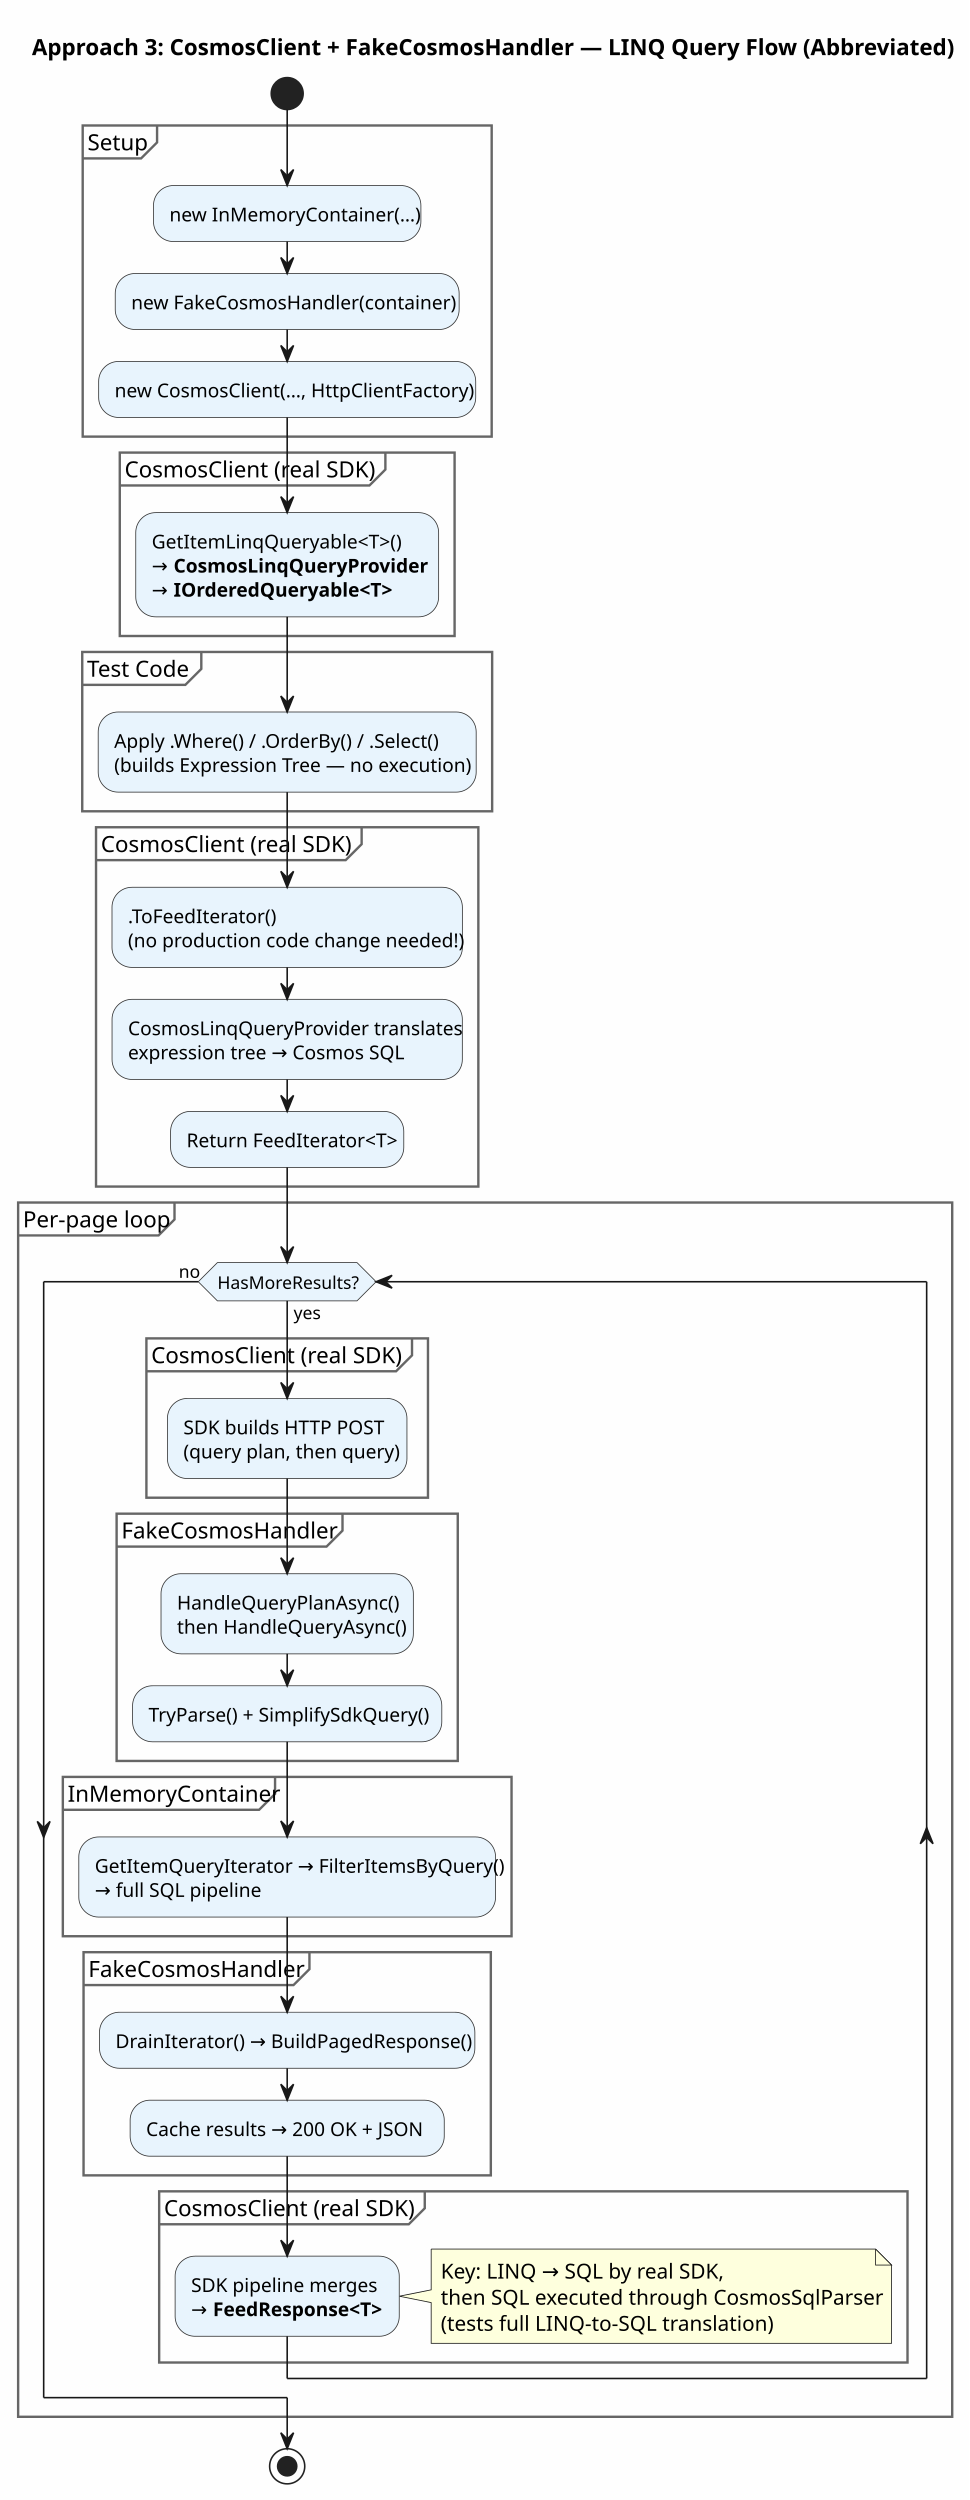
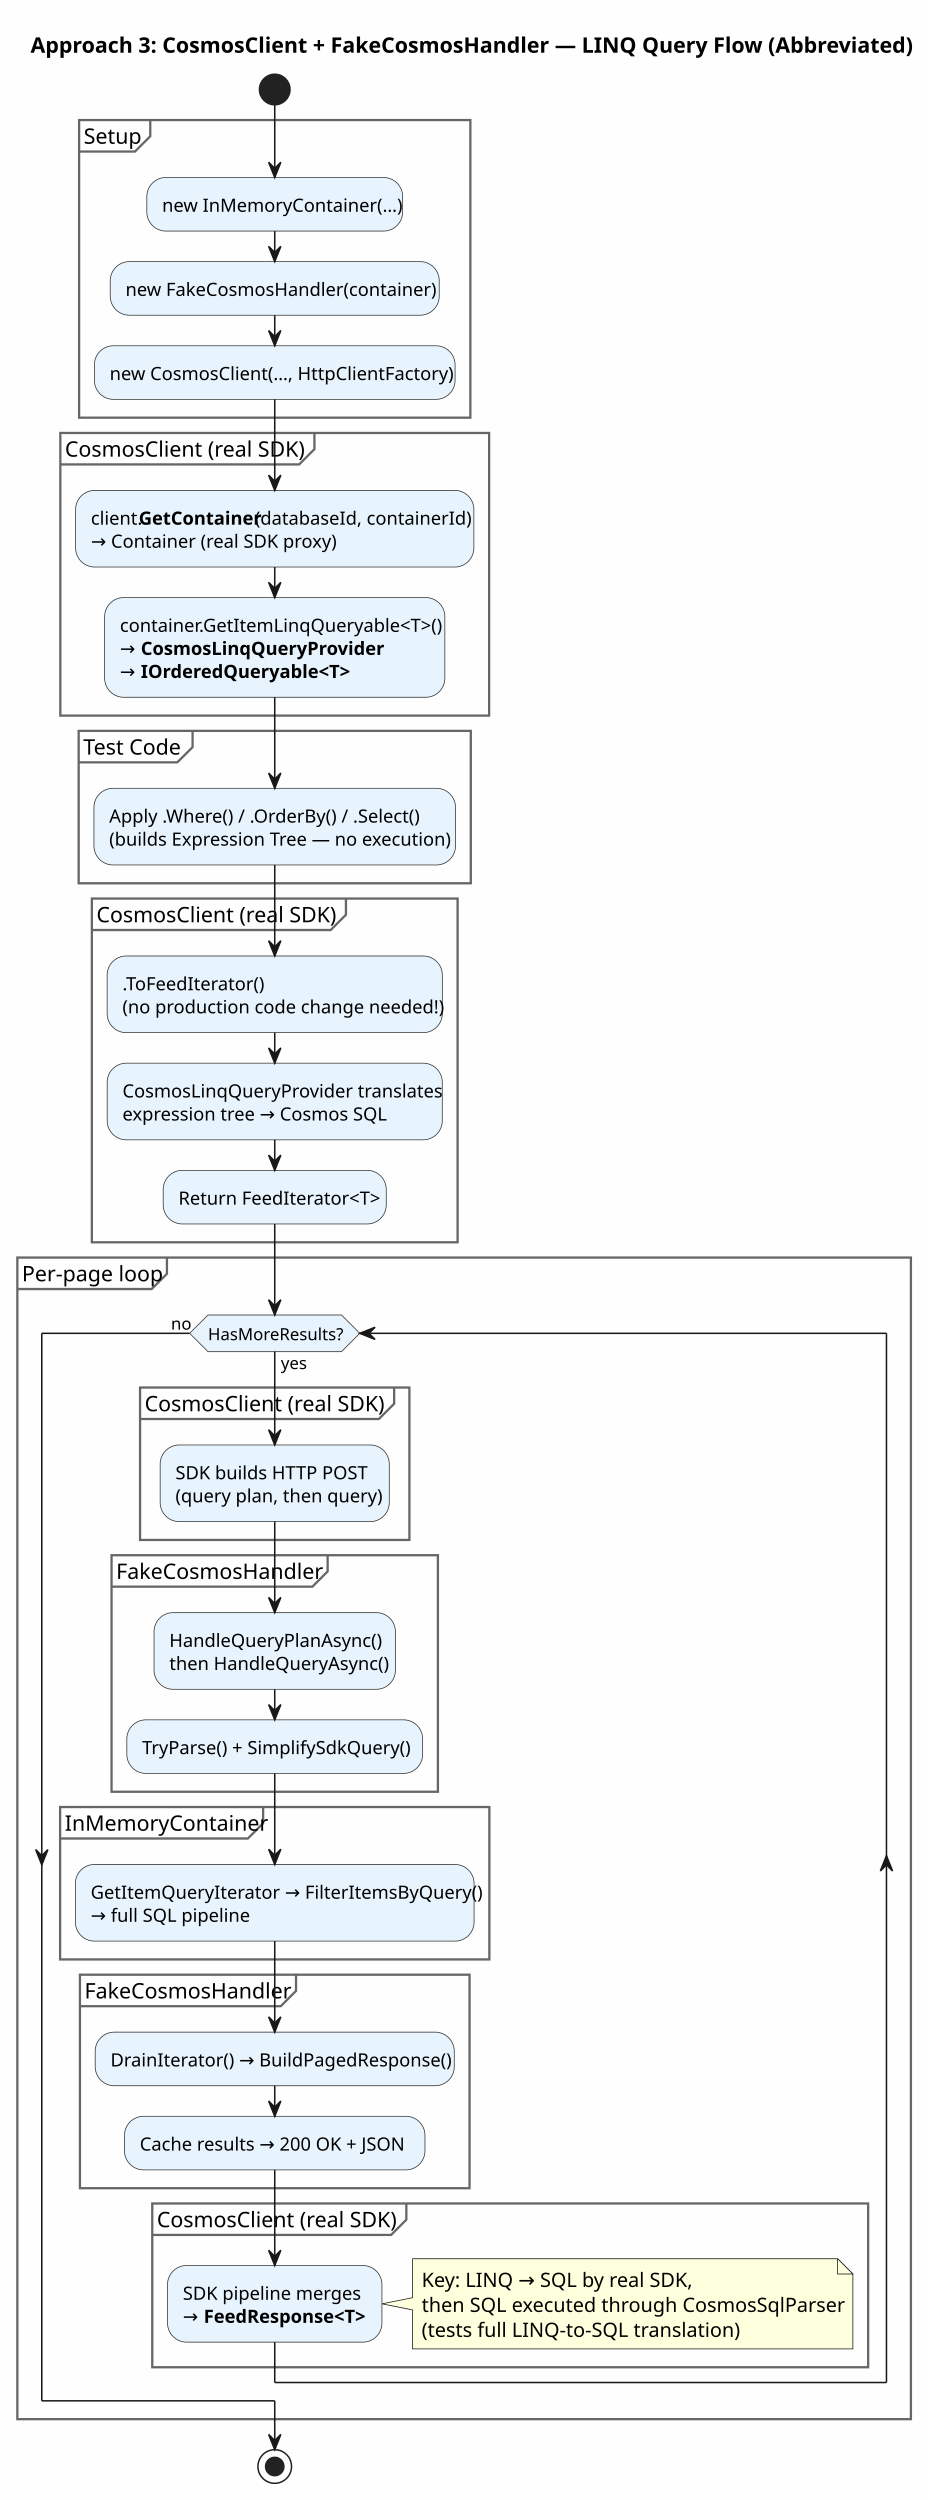
- <svg xmlns="http://www.w3.org/2000/svg" contentStyleType="text/css" data-diagram-type="ACTIVITY" height="1566px" preserveAspectRatio="none" style="width:607px;height:1566px;background:#FEFEFE;" version="1.1" viewBox="0 0 607 1566" width="607px" zoomAndPan="magnify">
+ <svg xmlns="http://www.w3.org/2000/svg" contentStyleType="text/css" data-diagram-type="ACTIVITY" height="1637px" preserveAspectRatio="none" style="width:607px;height:1637px;background:#FEFEFE;" version="1.1" viewBox="0 0 607 1637" width="607px" zoomAndPan="magnify">
  <defs />
  <g>
-     <rect fill="#FEFEFE" height="1566" style="stroke:none;stroke-width:1;" width="607" x="0" y="0" />
+     <rect fill="#FEFEFE" height="1637" style="stroke:none;stroke-width:1;" width="607" x="0" y="0" />
    <g class="title" data-source-line="1">
      <text fill="#000000" font-family="sans-serif" font-size="14" font-weight="bold" lengthAdjust="spacing" textLength="564.819" x="20" y="34.533">Approach 3: CosmosClient + FakeCosmosHandler — LINQ Query Flow (Abbreviated)</text>
    </g>
    <ellipse cx="179.895" cy="58.609" fill="#222222" rx="10" ry="10" style="stroke:#222222;stroke-width:1;" />
    <rect fill="none" height="194.891" style="stroke:#666666;stroke-width:1.5;" width="256.188" x="51.801" y="78.609" />
    <path d="M98.387,78.609 L98.387,89.219 L88.387,99.219 L51.801,99.219" fill="none" style="stroke:#666666;stroke-width:1.5;" />
    <text fill="#000000" font-family="sans-serif" font-size="14" lengthAdjust="spacing" textLength="36.586" x="54.801" y="94.143">Setup</text>
    <rect fill="#E8F4FD" height="35.094" rx="12.5" ry="12.5" style="stroke:#333333;stroke-width:0.5;" width="167.51" x="96.14" y="116.219" />
    <text fill="#000000" font-family="sans-serif" font-size="12" lengthAdjust="spacing" textLength="147.51" x="106.14" y="138.676">new InMemoryContainer(…)</text>
    <rect fill="#E8F4FD" height="35.094" rx="12.5" ry="12.5" style="stroke:#333333;stroke-width:0.5;" width="215.416" x="72.187" y="171.312" />
    <text fill="#000000" font-family="sans-serif" font-size="12" lengthAdjust="spacing" textLength="195.416" x="82.187" y="193.769">new FakeCosmosHandler(container)</text>
    <rect fill="#E8F4FD" height="35.094" rx="12.5" ry="12.5" style="stroke:#333333;stroke-width:0.5;" width="236.188" x="61.801" y="226.406" />
    <text fill="#000000" font-family="sans-serif" font-size="12" lengthAdjust="spacing" textLength="216.188" x="71.801" y="248.863">new CosmosClient(…, HttpClientFactory)</text>
-     <rect fill="none" height="114.891" style="stroke:#666666;stroke-width:1.5;" width="209.723" x="75.033" y="283.5" />
-     <path d="M241.405,283.5 L241.405,294.109 L231.405,304.109 L75.033,304.109" fill="none" style="stroke:#666666;stroke-width:1.5;" />
-     <text fill="#000000" font-family="sans-serif" font-size="14" lengthAdjust="spacing" textLength="156.372" x="78.033" y="299.033">CosmosClient (real SDK)</text>
-     <rect fill="#E8F4FD" height="65.281" rx="12.5" ry="12.5" style="stroke:#333333;stroke-width:0.5;" width="189.723" x="85.033" y="321.109" />
-     <text fill="#000000" font-family="sans-serif" font-size="12" lengthAdjust="spacing" textLength="150.07" x="95.033" y="343.566">GetItemLinqQueryable&lt;T&gt;()</text>
-     <text fill="#000000" font-family="sans-serif" font-size="12" lengthAdjust="spacing" textLength="10.354" x="95.033" y="358.66">→</text>
-     <text fill="#000000" font-family="sans-serif" font-size="12" font-weight="bold" lengthAdjust="spacing" textLength="156.035" x="108.721" y="358.66">CosmosLinqQueryProvider</text>
-     <text fill="#000000" font-family="sans-serif" font-size="12" lengthAdjust="spacing" textLength="10.354" x="95.033" y="373.754">→</text>
-     <text fill="#000000" font-family="sans-serif" font-size="12" font-weight="bold" lengthAdjust="spacing" textLength="130.055" x="108.721" y="373.754">IOrderedQueryable&lt;T&gt;</text>
-     <rect fill="none" height="99.797" style="stroke:#666666;stroke-width:1.5;" width="256.768" x="51.511" y="408.391" />
-     <path d="M126.097,408.391 L126.097,419 L116.097,429 L51.511,429" fill="none" style="stroke:#666666;stroke-width:1.5;" />
-     <text fill="#000000" font-family="sans-serif" font-size="14" lengthAdjust="spacing" textLength="64.586" x="54.511" y="423.924">Test Code</text>
-     <rect fill="#E8F4FD" height="50.188" rx="12.5" ry="12.5" style="stroke:#333333;stroke-width:0.5;" width="236.768" x="61.511" y="446" />
-     <text fill="#000000" font-family="sans-serif" font-size="12" lengthAdjust="spacing" textLength="200.707" x="71.511" y="468.457">Apply .Where() / .OrderBy() / .Select()</text>
-     <text fill="#000000" font-family="sans-serif" font-size="12" lengthAdjust="spacing" textLength="216.768" x="71.511" y="483.551">(builds Expression Tree — no execution)</text>
-     <rect fill="none" height="225.078" style="stroke:#666666;stroke-width:1.5;" width="239.482" x="60.154" y="518.188" />
-     <path d="M226.526,518.188 L226.526,528.797 L216.526,538.797 L60.154,538.797" fill="none" style="stroke:#666666;stroke-width:1.5;" />
-     <text fill="#000000" font-family="sans-serif" font-size="14" lengthAdjust="spacing" textLength="156.372" x="63.154" y="533.721">CosmosClient (real SDK)</text>
-     <rect fill="#E8F4FD" height="50.188" rx="12.5" ry="12.5" style="stroke:#333333;stroke-width:0.5;" width="219.482" x="70.154" y="555.797" />
-     <text fill="#000000" font-family="sans-serif" font-size="12" lengthAdjust="spacing" textLength="90.697" x="80.154" y="578.254">.ToFeedIterator()</text>
-     <text fill="#000000" font-family="sans-serif" font-size="12" lengthAdjust="spacing" textLength="199.482" x="80.154" y="593.348">(no production code change needed!)</text>
-     <rect fill="#E8F4FD" height="50.188" rx="12.5" ry="12.5" style="stroke:#333333;stroke-width:0.5;" width="219.418" x="70.186" y="625.984" />
-     <text fill="#000000" font-family="sans-serif" font-size="12" lengthAdjust="spacing" textLength="199.418" x="80.186" y="648.441">CosmosLinqQueryProvider translates</text>
-     <text fill="#000000" font-family="sans-serif" font-size="12" lengthAdjust="spacing" textLength="170.42" x="80.186" y="663.535">expression tree → Cosmos SQL</text>
-     <rect fill="#E8F4FD" height="35.094" rx="12.5" ry="12.5" style="stroke:#333333;stroke-width:0.5;" width="146.065" x="106.862" y="696.172" />
-     <text fill="#000000" font-family="sans-serif" font-size="12" lengthAdjust="spacing" textLength="126.064" x="116.862" y="718.629">Return FeedIterator&lt;T&gt;</text>
-     <rect fill="none" height="760.616" style="stroke:#666666;stroke-width:1.5;" width="585.102" x="11.359" y="753.266" />
-     <path d="M109.31,753.266 L109.31,763.875 L99.31,773.875 L11.359,773.875" fill="none" style="stroke:#666666;stroke-width:1.5;" />
-     <text fill="#000000" font-family="sans-serif" font-size="14" lengthAdjust="spacing" textLength="87.951" x="14.359" y="768.799">Per-page loop</text>
-     <rect fill="none" height="99.797" style="stroke:#666666;stroke-width:1.5;" width="176.372" x="91.709" y="838.37" />
-     <path d="M258.081,838.37 L258.081,848.98 L248.081,858.98 L91.709,858.98" fill="none" style="stroke:#666666;stroke-width:1.5;" />
-     <text fill="#000000" font-family="sans-serif" font-size="14" lengthAdjust="spacing" textLength="156.372" x="94.709" y="853.903">CosmosClient (real SDK)</text>
-     <rect fill="#E8F4FD" height="50.188" rx="12.5" ry="12.5" style="stroke:#333333;stroke-width:0.5;" width="150.031" x="104.879" y="875.98" />
-     <text fill="#000000" font-family="sans-serif" font-size="12" lengthAdjust="spacing" textLength="130.031" x="114.879" y="898.437">SDK builds HTTP POST</text>
-     <text fill="#000000" font-family="sans-serif" font-size="12" lengthAdjust="spacing" textLength="127.406" x="114.879" y="913.53">(query plan, then query)</text>
-     <rect fill="none" height="154.891" style="stroke:#666666;stroke-width:1.5;" width="213.695" x="73.047" y="948.167" />
-     <path d="M214.543,948.167 L214.543,958.776 L204.543,968.776 L73.047,968.776" fill="none" style="stroke:#666666;stroke-width:1.5;" />
-     <text fill="#000000" font-family="sans-serif" font-size="14" lengthAdjust="spacing" textLength="131.496" x="76.047" y="963.7">FakeCosmosHandler</text>
-     <rect fill="#E8F4FD" height="50.188" rx="12.5" ry="12.5" style="stroke:#333333;stroke-width:0.5;" width="158.065" x="100.862" y="985.776" />
-     <text fill="#000000" font-family="sans-serif" font-size="12" lengthAdjust="spacing" textLength="135.393" x="110.862" y="1008.233">HandleQueryPlanAsync()</text>
-     <text fill="#000000" font-family="sans-serif" font-size="12" lengthAdjust="spacing" textLength="138.065" x="110.862" y="1023.327">then HandleQueryAsync()</text>
-     <rect fill="#E8F4FD" height="35.094" rx="12.5" ry="12.5" style="stroke:#333333;stroke-width:0.5;" width="193.695" x="83.047" y="1055.964" />
-     <text fill="#000000" font-family="sans-serif" font-size="12" lengthAdjust="spacing" textLength="173.695" x="93.047" y="1078.421">TryParse() + SimplifySdkQuery()</text>
-     <rect fill="none" height="99.797" style="stroke:#666666;stroke-width:1.5;" width="281.072" x="39.359" y="1113.058" />
-     <path d="M172.296,1113.058 L172.296,1123.667 L162.296,1133.667 L39.359,1133.667" fill="none" style="stroke:#666666;stroke-width:1.5;" />
-     <text fill="#000000" font-family="sans-serif" font-size="14" lengthAdjust="spacing" textLength="122.938" x="42.359" y="1128.591">InMemoryContainer</text>
-     <rect fill="#E8F4FD" height="50.188" rx="12.5" ry="12.5" style="stroke:#333333;stroke-width:0.5;" width="261.072" x="49.359" y="1150.667" />
-     <text fill="#000000" font-family="sans-serif" font-size="12" lengthAdjust="spacing" textLength="241.072" x="59.359" y="1173.124">GetItemQueryIterator → FilterItemsByQuery()</text>
-     <text fill="#000000" font-family="sans-serif" font-size="12" lengthAdjust="spacing" textLength="101.074" x="59.359" y="1188.218">→ full SQL pipeline</text>
-     <rect fill="none" height="139.797" style="stroke:#666666;stroke-width:1.5;" width="255.115" x="52.337" y="1222.854" />
-     <path d="M193.833,1222.854 L193.833,1233.464 L183.833,1243.464 L52.337,1243.464" fill="none" style="stroke:#666666;stroke-width:1.5;" />
-     <text fill="#000000" font-family="sans-serif" font-size="14" lengthAdjust="spacing" textLength="131.496" x="55.337" y="1238.388">FakeCosmosHandler</text>
-     <rect fill="#E8F4FD" height="35.094" rx="12.5" ry="12.5" style="stroke:#333333;stroke-width:0.5;" width="235.115" x="62.337" y="1260.464" />
-     <text fill="#000000" font-family="sans-serif" font-size="12" lengthAdjust="spacing" textLength="215.115" x="72.337" y="1282.921">DrainIterator() → BuildPagedResponse()</text>
-     <rect fill="#E8F4FD" height="35.094" rx="12.5" ry="12.5" style="stroke:#333333;stroke-width:0.5;" width="196.76" x="81.515" y="1315.558" />
-     <text fill="#000000" font-family="sans-serif" font-size="12" lengthAdjust="spacing" textLength="176.76" x="91.515" y="1338.015">Cache results → 200 OK + JSON</text>
-     <rect fill="none" height="107.231" style="stroke:#666666;stroke-width:1.5;" width="468.762" x="99.698" y="1372.651" />
-     <path d="M266.071,1372.651 L266.071,1383.261 L256.071,1393.261 L99.698,1393.261" fill="none" style="stroke:#666666;stroke-width:1.5;" />
-     <text fill="#000000" font-family="sans-serif" font-size="14" lengthAdjust="spacing" textLength="156.372" x="102.698" y="1388.185">CosmosClient (real SDK)</text>
-     <path d="M270.091,1408.827 L270.091,1434.354 L250.091,1438.354 L270.091,1442.354 L270.091,1467.882 A0,0 0 0 0 270.091,1467.882 L558.461,1467.882 A0,0 0 0 0 558.461,1467.882 L558.461,1418.827 L548.461,1408.827 L270.091,1408.827 A0,0 0 0 0 270.091,1408.827" fill="#FEFFDD" style="stroke:#181818;stroke-width:0.5;" />
-     <path d="M548.461,1408.827 L548.461,1418.827 L558.461,1418.827 L548.461,1408.827" fill="#FEFFDD" style="stroke:#181818;stroke-width:0.5;" />
-     <text fill="#000000" font-family="sans-serif" font-size="13" lengthAdjust="spacing" textLength="181.003" x="276.091" y="1427.322">Key: LINQ → SQL by real SDK,</text>
-     <text fill="#000000" font-family="sans-serif" font-size="13" lengthAdjust="spacing" textLength="267.37" x="276.091" y="1443.674">then SQL executed through CosmosSqlParser</text>
-     <text fill="#000000" font-family="sans-serif" font-size="13" lengthAdjust="spacing" textLength="199.399" x="276.091" y="1460.025">(tests full LINQ-to-SQL translation)</text>
-     <rect fill="#E8F4FD" height="50.188" rx="12.5" ry="12.5" style="stroke:#333333;stroke-width:0.5;" width="140.393" x="109.698" y="1413.261" />
-     <text fill="#000000" font-family="sans-serif" font-size="12" lengthAdjust="spacing" textLength="112.723" x="119.698" y="1435.718">SDK pipeline merges</text>
-     <text fill="#000000" font-family="sans-serif" font-size="12" lengthAdjust="spacing" textLength="10.354" x="119.698" y="1450.812">→</text>
-     <text fill="#000000" font-family="sans-serif" font-size="12" font-weight="bold" lengthAdjust="spacing" textLength="106.705" x="133.386" y="1450.812">FeedResponse&lt;T&gt;</text>
-     <polygon fill="#E8F4FD" points="136.185,790.875,223.605,790.875,235.605,802.875,223.605,814.875,136.185,814.875,124.185,802.875,136.185,790.875" style="stroke:#333333;stroke-width:0.5;" />
-     <text fill="#000000" font-family="sans-serif" font-size="11" lengthAdjust="spacing" textLength="17.118" x="183.895" y="826.294">yes</text>
-     <text fill="#000000" font-family="sans-serif" font-size="11" lengthAdjust="spacing" textLength="87.42" x="136.185" y="807.376">HasMoreResults?</text>
-     <text fill="#000000" font-family="sans-serif" font-size="11" lengthAdjust="spacing" textLength="12.235" x="111.95" y="800.458">no</text>
-     <ellipse cx="179.895" cy="1544.882" fill="none" rx="11" ry="11" style="stroke:#222222;stroke-width:1;" />
-     <ellipse cx="179.895" cy="1544.882" fill="#222222" rx="6" ry="6" style="stroke:#222222;stroke-width:1;" />
+     <rect fill="none" height="185.078" style="stroke:#666666;stroke-width:1.5;" width="280.773" x="39.508" y="283.5" />
+     <path d="M205.88,283.5 L205.88,294.109 L195.88,304.109 L39.508,304.109" fill="none" style="stroke:#666666;stroke-width:1.5;" />
+     <text fill="#000000" font-family="sans-serif" font-size="14" lengthAdjust="spacing" textLength="156.372" x="42.508" y="299.033">CosmosClient (real SDK)</text>
+     <rect fill="#E8F4FD" height="50.188" rx="12.5" ry="12.5" style="stroke:#333333;stroke-width:0.5;" width="260.773" x="49.508" y="321.109" />
+     <text fill="#000000" font-family="sans-serif" font-size="12" lengthAdjust="spacing" textLength="31.348" x="59.508" y="343.566">client.</text>
+     <text fill="#000000" font-family="sans-serif" font-size="12" font-weight="bold" lengthAdjust="spacing" textLength="76.008" x="90.856" y="343.566">GetContainer</text>
+     <text fill="#000000" font-family="sans-serif" font-size="12" lengthAdjust="spacing" textLength="133.418" x="166.863" y="343.566">(databaseId, containerId)</text>
+     <text fill="#000000" font-family="sans-serif" font-size="12" lengthAdjust="spacing" textLength="157.74" x="59.508" y="358.66">→ Container (real SDK proxy)</text>
+     <rect fill="#E8F4FD" height="65.281" rx="12.5" ry="12.5" style="stroke:#333333;stroke-width:0.5;" width="222.769" x="68.51" y="391.297" />
+     <text fill="#000000" font-family="sans-serif" font-size="12" lengthAdjust="spacing" textLength="202.769" x="78.51" y="413.754">container.GetItemLinqQueryable&lt;T&gt;()</text>
+     <text fill="#000000" font-family="sans-serif" font-size="12" lengthAdjust="spacing" textLength="10.354" x="78.51" y="428.848">→</text>
+     <text fill="#000000" font-family="sans-serif" font-size="12" font-weight="bold" lengthAdjust="spacing" textLength="156.035" x="92.198" y="428.848">CosmosLinqQueryProvider</text>
+     <text fill="#000000" font-family="sans-serif" font-size="12" lengthAdjust="spacing" textLength="10.354" x="78.51" y="443.941">→</text>
+     <text fill="#000000" font-family="sans-serif" font-size="12" font-weight="bold" lengthAdjust="spacing" textLength="130.055" x="92.198" y="443.941">IOrderedQueryable&lt;T&gt;</text>
+     <rect fill="none" height="99.797" style="stroke:#666666;stroke-width:1.5;" width="256.768" x="51.511" y="478.578" />
+     <path d="M126.097,478.578 L126.097,489.188 L116.097,499.188 L51.511,499.188" fill="none" style="stroke:#666666;stroke-width:1.5;" />
+     <text fill="#000000" font-family="sans-serif" font-size="14" lengthAdjust="spacing" textLength="64.586" x="54.511" y="494.111">Test Code</text>
+     <rect fill="#E8F4FD" height="50.188" rx="12.5" ry="12.5" style="stroke:#333333;stroke-width:0.5;" width="236.768" x="61.511" y="516.188" />
+     <text fill="#000000" font-family="sans-serif" font-size="12" lengthAdjust="spacing" textLength="200.707" x="71.511" y="538.644">Apply .Where() / .OrderBy() / .Select()</text>
+     <text fill="#000000" font-family="sans-serif" font-size="12" lengthAdjust="spacing" textLength="216.768" x="71.511" y="553.738">(builds Expression Tree — no execution)</text>
+     <rect fill="none" height="225.078" style="stroke:#666666;stroke-width:1.5;" width="239.482" x="60.154" y="588.375" />
+     <path d="M226.526,588.375 L226.526,598.984 L216.526,608.984 L60.154,608.984" fill="none" style="stroke:#666666;stroke-width:1.5;" />
+     <text fill="#000000" font-family="sans-serif" font-size="14" lengthAdjust="spacing" textLength="156.372" x="63.154" y="603.908">CosmosClient (real SDK)</text>
+     <rect fill="#E8F4FD" height="50.188" rx="12.5" ry="12.5" style="stroke:#333333;stroke-width:0.5;" width="219.482" x="70.154" y="625.984" />
+     <text fill="#000000" font-family="sans-serif" font-size="12" lengthAdjust="spacing" textLength="90.697" x="80.154" y="648.441">.ToFeedIterator()</text>
+     <text fill="#000000" font-family="sans-serif" font-size="12" lengthAdjust="spacing" textLength="199.482" x="80.154" y="663.535">(no production code change needed!)</text>
+     <rect fill="#E8F4FD" height="50.188" rx="12.5" ry="12.5" style="stroke:#333333;stroke-width:0.5;" width="219.418" x="70.186" y="696.172" />
+     <text fill="#000000" font-family="sans-serif" font-size="12" lengthAdjust="spacing" textLength="199.418" x="80.186" y="718.629">CosmosLinqQueryProvider translates</text>
+     <text fill="#000000" font-family="sans-serif" font-size="12" lengthAdjust="spacing" textLength="170.42" x="80.186" y="733.723">expression tree → Cosmos SQL</text>
+     <rect fill="#E8F4FD" height="35.094" rx="12.5" ry="12.5" style="stroke:#333333;stroke-width:0.5;" width="146.065" x="106.862" y="766.359" />
+     <text fill="#000000" font-family="sans-serif" font-size="12" lengthAdjust="spacing" textLength="126.064" x="116.862" y="788.816">Return FeedIterator&lt;T&gt;</text>
+     <rect fill="none" height="760.616" style="stroke:#666666;stroke-width:1.5;" width="585.102" x="11.359" y="823.453" />
+     <path d="M109.31,823.453 L109.31,834.062 L99.31,844.062 L11.359,844.062" fill="none" style="stroke:#666666;stroke-width:1.5;" />
+     <text fill="#000000" font-family="sans-serif" font-size="14" lengthAdjust="spacing" textLength="87.951" x="14.359" y="838.986">Per-page loop</text>
+     <rect fill="none" height="99.797" style="stroke:#666666;stroke-width:1.5;" width="176.372" x="91.709" y="908.558" />
+     <path d="M258.081,908.558 L258.081,919.167 L248.081,929.167 L91.709,929.167" fill="none" style="stroke:#666666;stroke-width:1.5;" />
+     <text fill="#000000" font-family="sans-serif" font-size="14" lengthAdjust="spacing" textLength="156.372" x="94.709" y="924.091">CosmosClient (real SDK)</text>
+     <rect fill="#E8F4FD" height="50.188" rx="12.5" ry="12.5" style="stroke:#333333;stroke-width:0.5;" width="150.031" x="104.879" y="946.167" />
+     <text fill="#000000" font-family="sans-serif" font-size="12" lengthAdjust="spacing" textLength="130.031" x="114.879" y="968.624">SDK builds HTTP POST</text>
+     <text fill="#000000" font-family="sans-serif" font-size="12" lengthAdjust="spacing" textLength="127.406" x="114.879" y="983.718">(query plan, then query)</text>
+     <rect fill="none" height="154.891" style="stroke:#666666;stroke-width:1.5;" width="213.695" x="73.047" y="1018.355" />
+     <path d="M214.543,1018.355 L214.543,1028.964 L204.543,1038.964 L73.047,1038.964" fill="none" style="stroke:#666666;stroke-width:1.5;" />
+     <text fill="#000000" font-family="sans-serif" font-size="14" lengthAdjust="spacing" textLength="131.496" x="76.047" y="1033.888">FakeCosmosHandler</text>
+     <rect fill="#E8F4FD" height="50.188" rx="12.5" ry="12.5" style="stroke:#333333;stroke-width:0.5;" width="158.065" x="100.862" y="1055.964" />
+     <text fill="#000000" font-family="sans-serif" font-size="12" lengthAdjust="spacing" textLength="135.393" x="110.862" y="1078.421">HandleQueryPlanAsync()</text>
+     <text fill="#000000" font-family="sans-serif" font-size="12" lengthAdjust="spacing" textLength="138.065" x="110.862" y="1093.515">then HandleQueryAsync()</text>
+     <rect fill="#E8F4FD" height="35.094" rx="12.5" ry="12.5" style="stroke:#333333;stroke-width:0.5;" width="193.695" x="83.047" y="1126.151" />
+     <text fill="#000000" font-family="sans-serif" font-size="12" lengthAdjust="spacing" textLength="173.695" x="93.047" y="1148.608">TryParse() + SimplifySdkQuery()</text>
+     <rect fill="none" height="99.797" style="stroke:#666666;stroke-width:1.5;" width="281.072" x="39.359" y="1183.245" />
+     <path d="M172.296,1183.245 L172.296,1193.854 L162.296,1203.854 L39.359,1203.854" fill="none" style="stroke:#666666;stroke-width:1.5;" />
+     <text fill="#000000" font-family="sans-serif" font-size="14" lengthAdjust="spacing" textLength="122.938" x="42.359" y="1198.778">InMemoryContainer</text>
+     <rect fill="#E8F4FD" height="50.188" rx="12.5" ry="12.5" style="stroke:#333333;stroke-width:0.5;" width="261.072" x="49.359" y="1220.854" />
+     <text fill="#000000" font-family="sans-serif" font-size="12" lengthAdjust="spacing" textLength="241.072" x="59.359" y="1243.312">GetItemQueryIterator → FilterItemsByQuery()</text>
+     <text fill="#000000" font-family="sans-serif" font-size="12" lengthAdjust="spacing" textLength="101.074" x="59.359" y="1258.405">→ full SQL pipeline</text>
+     <rect fill="none" height="139.797" style="stroke:#666666;stroke-width:1.5;" width="255.115" x="52.337" y="1293.042" />
+     <path d="M193.833,1293.042 L193.833,1303.651 L183.833,1313.651 L52.337,1313.651" fill="none" style="stroke:#666666;stroke-width:1.5;" />
+     <text fill="#000000" font-family="sans-serif" font-size="14" lengthAdjust="spacing" textLength="131.496" x="55.337" y="1308.575">FakeCosmosHandler</text>
+     <rect fill="#E8F4FD" height="35.094" rx="12.5" ry="12.5" style="stroke:#333333;stroke-width:0.5;" width="235.115" x="62.337" y="1330.651" />
+     <text fill="#000000" font-family="sans-serif" font-size="12" lengthAdjust="spacing" textLength="215.115" x="72.337" y="1353.108">DrainIterator() → BuildPagedResponse()</text>
+     <rect fill="#E8F4FD" height="35.094" rx="12.5" ry="12.5" style="stroke:#333333;stroke-width:0.5;" width="196.76" x="81.515" y="1385.745" />
+     <text fill="#000000" font-family="sans-serif" font-size="12" lengthAdjust="spacing" textLength="176.76" x="91.515" y="1408.202">Cache results → 200 OK + JSON</text>
+     <rect fill="none" height="107.231" style="stroke:#666666;stroke-width:1.5;" width="468.762" x="99.698" y="1442.839" />
+     <path d="M266.071,1442.839 L266.071,1453.448 L256.071,1463.448 L99.698,1463.448" fill="none" style="stroke:#666666;stroke-width:1.5;" />
+     <text fill="#000000" font-family="sans-serif" font-size="14" lengthAdjust="spacing" textLength="156.372" x="102.698" y="1458.372">CosmosClient (real SDK)</text>
+     <path d="M270.091,1479.015 L270.091,1504.542 L250.091,1508.542 L270.091,1512.542 L270.091,1538.069 A0,0 0 0 0 270.091,1538.069 L558.461,1538.069 A0,0 0 0 0 558.461,1538.069 L558.461,1489.015 L548.461,1479.015 L270.091,1479.015 A0,0 0 0 0 270.091,1479.015" fill="#FEFFDD" style="stroke:#181818;stroke-width:0.5;" />
+     <path d="M548.461,1479.015 L548.461,1489.015 L558.461,1489.015 L548.461,1479.015" fill="#FEFFDD" style="stroke:#181818;stroke-width:0.5;" />
+     <text fill="#000000" font-family="sans-serif" font-size="13" lengthAdjust="spacing" textLength="181.003" x="276.091" y="1497.51">Key: LINQ → SQL by real SDK,</text>
+     <text fill="#000000" font-family="sans-serif" font-size="13" lengthAdjust="spacing" textLength="267.37" x="276.091" y="1513.861">then SQL executed through CosmosSqlParser</text>
+     <text fill="#000000" font-family="sans-serif" font-size="13" lengthAdjust="spacing" textLength="199.399" x="276.091" y="1530.213">(tests full LINQ-to-SQL translation)</text>
+     <rect fill="#E8F4FD" height="50.188" rx="12.5" ry="12.5" style="stroke:#333333;stroke-width:0.5;" width="140.393" x="109.698" y="1483.448" />
+     <text fill="#000000" font-family="sans-serif" font-size="12" lengthAdjust="spacing" textLength="112.723" x="119.698" y="1505.905">SDK pipeline merges</text>
+     <text fill="#000000" font-family="sans-serif" font-size="12" lengthAdjust="spacing" textLength="10.354" x="119.698" y="1520.999">→</text>
+     <text fill="#000000" font-family="sans-serif" font-size="12" font-weight="bold" lengthAdjust="spacing" textLength="106.705" x="133.386" y="1520.999">FeedResponse&lt;T&gt;</text>
+     <polygon fill="#E8F4FD" points="136.185,861.062,223.605,861.062,235.605,873.062,223.605,885.062,136.185,885.062,124.185,873.062,136.185,861.062" style="stroke:#333333;stroke-width:0.5;" />
+     <text fill="#000000" font-family="sans-serif" font-size="11" lengthAdjust="spacing" textLength="17.118" x="183.895" y="896.481">yes</text>
+     <text fill="#000000" font-family="sans-serif" font-size="11" lengthAdjust="spacing" textLength="87.42" x="136.185" y="877.563">HasMoreResults?</text>
+     <text fill="#000000" font-family="sans-serif" font-size="11" lengthAdjust="spacing" textLength="12.235" x="111.95" y="870.645">no</text>
+     <ellipse cx="179.895" cy="1615.069" fill="none" rx="11" ry="11" style="stroke:#222222;stroke-width:1;" />
+     <ellipse cx="179.895" cy="1615.069" fill="#222222" rx="6" ry="6" style="stroke:#222222;stroke-width:1;" />
    <line style="stroke:#181818;stroke-width:1;" x1="179.895" x2="179.895" y1="151.312" y2="171.312" />
    <polygon fill="#181818" points="175.895,161.312,179.895,171.312,183.895,161.312,179.895,165.312" style="stroke:#181818;stroke-width:1;" />
    <line style="stroke:#181818;stroke-width:1;" x1="179.895" x2="179.895" y1="206.406" y2="226.406" />
    <polygon fill="#181818" points="175.895,216.406,179.895,226.406,183.895,216.406,179.895,220.406" style="stroke:#181818;stroke-width:1;" />
    <line style="stroke:#181818;stroke-width:1;" x1="179.895" x2="179.895" y1="68.609" y2="116.219" />
    <polygon fill="#181818" points="175.895,106.219,179.895,116.219,183.895,106.219,179.895,110.219" style="stroke:#181818;stroke-width:1;" />
+     <line style="stroke:#181818;stroke-width:1;" x1="179.895" x2="179.895" y1="371.297" y2="391.297" />
+     <polygon fill="#181818" points="175.895,381.297,179.895,391.297,183.895,381.297,179.895,385.297" style="stroke:#181818;stroke-width:1;" />
    <line style="stroke:#181818;stroke-width:1;" x1="179.895" x2="179.895" y1="261.5" y2="321.109" />
    <polygon fill="#181818" points="175.895,311.109,179.895,321.109,183.895,311.109,179.895,315.109" style="stroke:#181818;stroke-width:1;" />
-     <line style="stroke:#181818;stroke-width:1;" x1="179.895" x2="179.895" y1="386.391" y2="446" />
-     <polygon fill="#181818" points="175.895,436,179.895,446,183.895,436,179.895,440" style="stroke:#181818;stroke-width:1;" />
-     <line style="stroke:#181818;stroke-width:1;" x1="179.895" x2="179.895" y1="605.984" y2="625.984" />
-     <polygon fill="#181818" points="175.895,615.984,179.895,625.984,183.895,615.984,179.895,619.984" style="stroke:#181818;stroke-width:1;" />
+     <line style="stroke:#181818;stroke-width:1;" x1="179.895" x2="179.895" y1="456.578" y2="516.188" />
+     <polygon fill="#181818" points="175.895,506.188,179.895,516.188,183.895,506.188,179.895,510.188" style="stroke:#181818;stroke-width:1;" />
    <line style="stroke:#181818;stroke-width:1;" x1="179.895" x2="179.895" y1="676.172" y2="696.172" />
    <polygon fill="#181818" points="175.895,686.172,179.895,696.172,183.895,686.172,179.895,690.172" style="stroke:#181818;stroke-width:1;" />
-     <line style="stroke:#181818;stroke-width:1;" x1="179.895" x2="179.895" y1="496.188" y2="555.797" />
-     <polygon fill="#181818" points="175.895,545.797,179.895,555.797,183.895,545.797,179.895,549.797" style="stroke:#181818;stroke-width:1;" />
-     <line style="stroke:#181818;stroke-width:1;" x1="179.895" x2="179.895" y1="1035.964" y2="1055.964" />
+     <line style="stroke:#181818;stroke-width:1;" x1="179.895" x2="179.895" y1="746.359" y2="766.359" />
+     <polygon fill="#181818" points="175.895,756.359,179.895,766.359,183.895,756.359,179.895,760.359" style="stroke:#181818;stroke-width:1;" />
+     <line style="stroke:#181818;stroke-width:1;" x1="179.895" x2="179.895" y1="566.375" y2="625.984" />
+     <polygon fill="#181818" points="175.895,615.984,179.895,625.984,183.895,615.984,179.895,619.984" style="stroke:#181818;stroke-width:1;" />
+     <line style="stroke:#181818;stroke-width:1;" x1="179.895" x2="179.895" y1="1106.151" y2="1126.151" />
+     <polygon fill="#181818" points="175.895,1116.151,179.895,1126.151,183.895,1116.151,179.895,1120.151" style="stroke:#181818;stroke-width:1;" />
+     <line style="stroke:#181818;stroke-width:1;" x1="179.895" x2="179.895" y1="996.355" y2="1055.964" />
    <polygon fill="#181818" points="175.895,1045.964,179.895,1055.964,183.895,1045.964,179.895,1049.964" style="stroke:#181818;stroke-width:1;" />
-     <line style="stroke:#181818;stroke-width:1;" x1="179.895" x2="179.895" y1="926.167" y2="985.776" />
-     <polygon fill="#181818" points="175.895,975.776,179.895,985.776,183.895,975.776,179.895,979.776" style="stroke:#181818;stroke-width:1;" />
-     <line style="stroke:#181818;stroke-width:1;" x1="179.895" x2="179.895" y1="1091.058" y2="1150.667" />
-     <polygon fill="#181818" points="175.895,1140.667,179.895,1150.667,183.895,1140.667,179.895,1144.667" style="stroke:#181818;stroke-width:1;" />
-     <line style="stroke:#181818;stroke-width:1;" x1="179.895" x2="179.895" y1="1295.558" y2="1315.558" />
-     <polygon fill="#181818" points="175.895,1305.558,179.895,1315.558,183.895,1305.558,179.895,1309.558" style="stroke:#181818;stroke-width:1;" />
-     <line style="stroke:#181818;stroke-width:1;" x1="179.895" x2="179.895" y1="1200.854" y2="1260.464" />
-     <polygon fill="#181818" points="175.895,1250.464,179.895,1260.464,183.895,1250.464,179.895,1254.464" style="stroke:#181818;stroke-width:1;" />
-     <line style="stroke:#181818;stroke-width:1;" x1="179.895" x2="179.895" y1="1350.651" y2="1413.261" />
-     <polygon fill="#181818" points="175.895,1403.261,179.895,1413.261,183.895,1403.261,179.895,1407.261" style="stroke:#181818;stroke-width:1;" />
-     <line style="stroke:#181818;stroke-width:1;" x1="179.895" x2="179.895" y1="814.875" y2="875.98" />
-     <polygon fill="#181818" points="175.895,865.98,179.895,875.98,183.895,865.98,179.895,869.98" style="stroke:#181818;stroke-width:1;" />
-     <line style="stroke:#181818;stroke-width:1;" x1="179.895" x2="179.895" y1="1463.448" y2="1489.882" />
-     <line style="stroke:#181818;stroke-width:1;" x1="179.895" x2="580.461" y1="1489.882" y2="1489.882" />
-     <polygon fill="#181818" points="576.461,1154.925,580.461,1144.925,584.461,1154.925,580.461,1150.925" style="stroke:#181818;stroke-width:1;" />
-     <line style="stroke:#181818;stroke-width:1;" x1="580.461" x2="580.461" y1="802.875" y2="1489.882" />
-     <line style="stroke:#181818;stroke-width:1;" x1="580.461" x2="235.605" y1="802.875" y2="802.875" />
-     <polygon fill="#181818" points="245.605,798.875,235.605,802.875,245.605,806.875,241.605,802.875" style="stroke:#181818;stroke-width:1;" />
-     <line style="stroke:#181818;stroke-width:1;" x1="124.185" x2="27.359" y1="802.875" y2="802.875" />
-     <polygon fill="#181818" points="23.359,1140.925,27.359,1150.925,31.359,1140.925,27.359,1144.925" style="stroke:#181818;stroke-width:1;" />
-     <line style="stroke:#181818;stroke-width:1;" x1="27.359" x2="27.359" y1="802.875" y2="1501.882" />
-     <line style="stroke:#181818;stroke-width:1;" x1="27.359" x2="179.895" y1="1501.882" y2="1501.882" />
-     <line style="stroke:#181818;stroke-width:1;" x1="179.895" x2="179.895" y1="1501.882" y2="1533.882" />
-     <polygon fill="#181818" points="175.895,1523.882,179.895,1533.882,183.895,1523.882,179.895,1527.882" style="stroke:#181818;stroke-width:1;" />
-     <line style="stroke:#181818;stroke-width:1;" x1="179.895" x2="179.895" y1="731.266" y2="790.875" />
-     <polygon fill="#181818" points="175.895,780.875,179.895,790.875,183.895,780.875,179.895,784.875" style="stroke:#181818;stroke-width:1;" />
+     <line style="stroke:#181818;stroke-width:1;" x1="179.895" x2="179.895" y1="1161.245" y2="1220.854" />
+     <polygon fill="#181818" points="175.895,1210.854,179.895,1220.854,183.895,1210.854,179.895,1214.854" style="stroke:#181818;stroke-width:1;" />
+     <line style="stroke:#181818;stroke-width:1;" x1="179.895" x2="179.895" y1="1365.745" y2="1385.745" />
+     <polygon fill="#181818" points="175.895,1375.745,179.895,1385.745,183.895,1375.745,179.895,1379.745" style="stroke:#181818;stroke-width:1;" />
+     <line style="stroke:#181818;stroke-width:1;" x1="179.895" x2="179.895" y1="1271.042" y2="1330.651" />
+     <polygon fill="#181818" points="175.895,1320.651,179.895,1330.651,183.895,1320.651,179.895,1324.651" style="stroke:#181818;stroke-width:1;" />
+     <line style="stroke:#181818;stroke-width:1;" x1="179.895" x2="179.895" y1="1420.839" y2="1483.448" />
+     <polygon fill="#181818" points="175.895,1473.448,179.895,1483.448,183.895,1473.448,179.895,1477.448" style="stroke:#181818;stroke-width:1;" />
+     <line style="stroke:#181818;stroke-width:1;" x1="179.895" x2="179.895" y1="885.062" y2="946.167" />
+     <polygon fill="#181818" points="175.895,936.167,179.895,946.167,183.895,936.167,179.895,940.167" style="stroke:#181818;stroke-width:1;" />
+     <line style="stroke:#181818;stroke-width:1;" x1="179.895" x2="179.895" y1="1533.636" y2="1560.069" />
+     <line style="stroke:#181818;stroke-width:1;" x1="179.895" x2="580.461" y1="1560.069" y2="1560.069" />
+     <polygon fill="#181818" points="576.461,1225.112,580.461,1215.112,584.461,1225.112,580.461,1221.112" style="stroke:#181818;stroke-width:1;" />
+     <line style="stroke:#181818;stroke-width:1;" x1="580.461" x2="580.461" y1="873.062" y2="1560.069" />
+     <line style="stroke:#181818;stroke-width:1;" x1="580.461" x2="235.605" y1="873.062" y2="873.062" />
+     <polygon fill="#181818" points="245.605,869.062,235.605,873.062,245.605,877.062,241.605,873.062" style="stroke:#181818;stroke-width:1;" />
+     <line style="stroke:#181818;stroke-width:1;" x1="124.185" x2="27.359" y1="873.062" y2="873.062" />
+     <polygon fill="#181818" points="23.359,1211.112,27.359,1221.112,31.359,1211.112,27.359,1215.112" style="stroke:#181818;stroke-width:1;" />
+     <line style="stroke:#181818;stroke-width:1;" x1="27.359" x2="27.359" y1="873.062" y2="1572.069" />
+     <line style="stroke:#181818;stroke-width:1;" x1="27.359" x2="179.895" y1="1572.069" y2="1572.069" />
+     <line style="stroke:#181818;stroke-width:1;" x1="179.895" x2="179.895" y1="1572.069" y2="1604.069" />
+     <polygon fill="#181818" points="175.895,1594.069,179.895,1604.069,183.895,1594.069,179.895,1598.069" style="stroke:#181818;stroke-width:1;" />
+     <line style="stroke:#181818;stroke-width:1;" x1="179.895" x2="179.895" y1="801.453" y2="861.062" />
+     <polygon fill="#181818" points="175.895,851.062,179.895,861.062,183.895,851.062,179.895,855.062" style="stroke:#181818;stroke-width:1;" />
  </g>
</svg>
